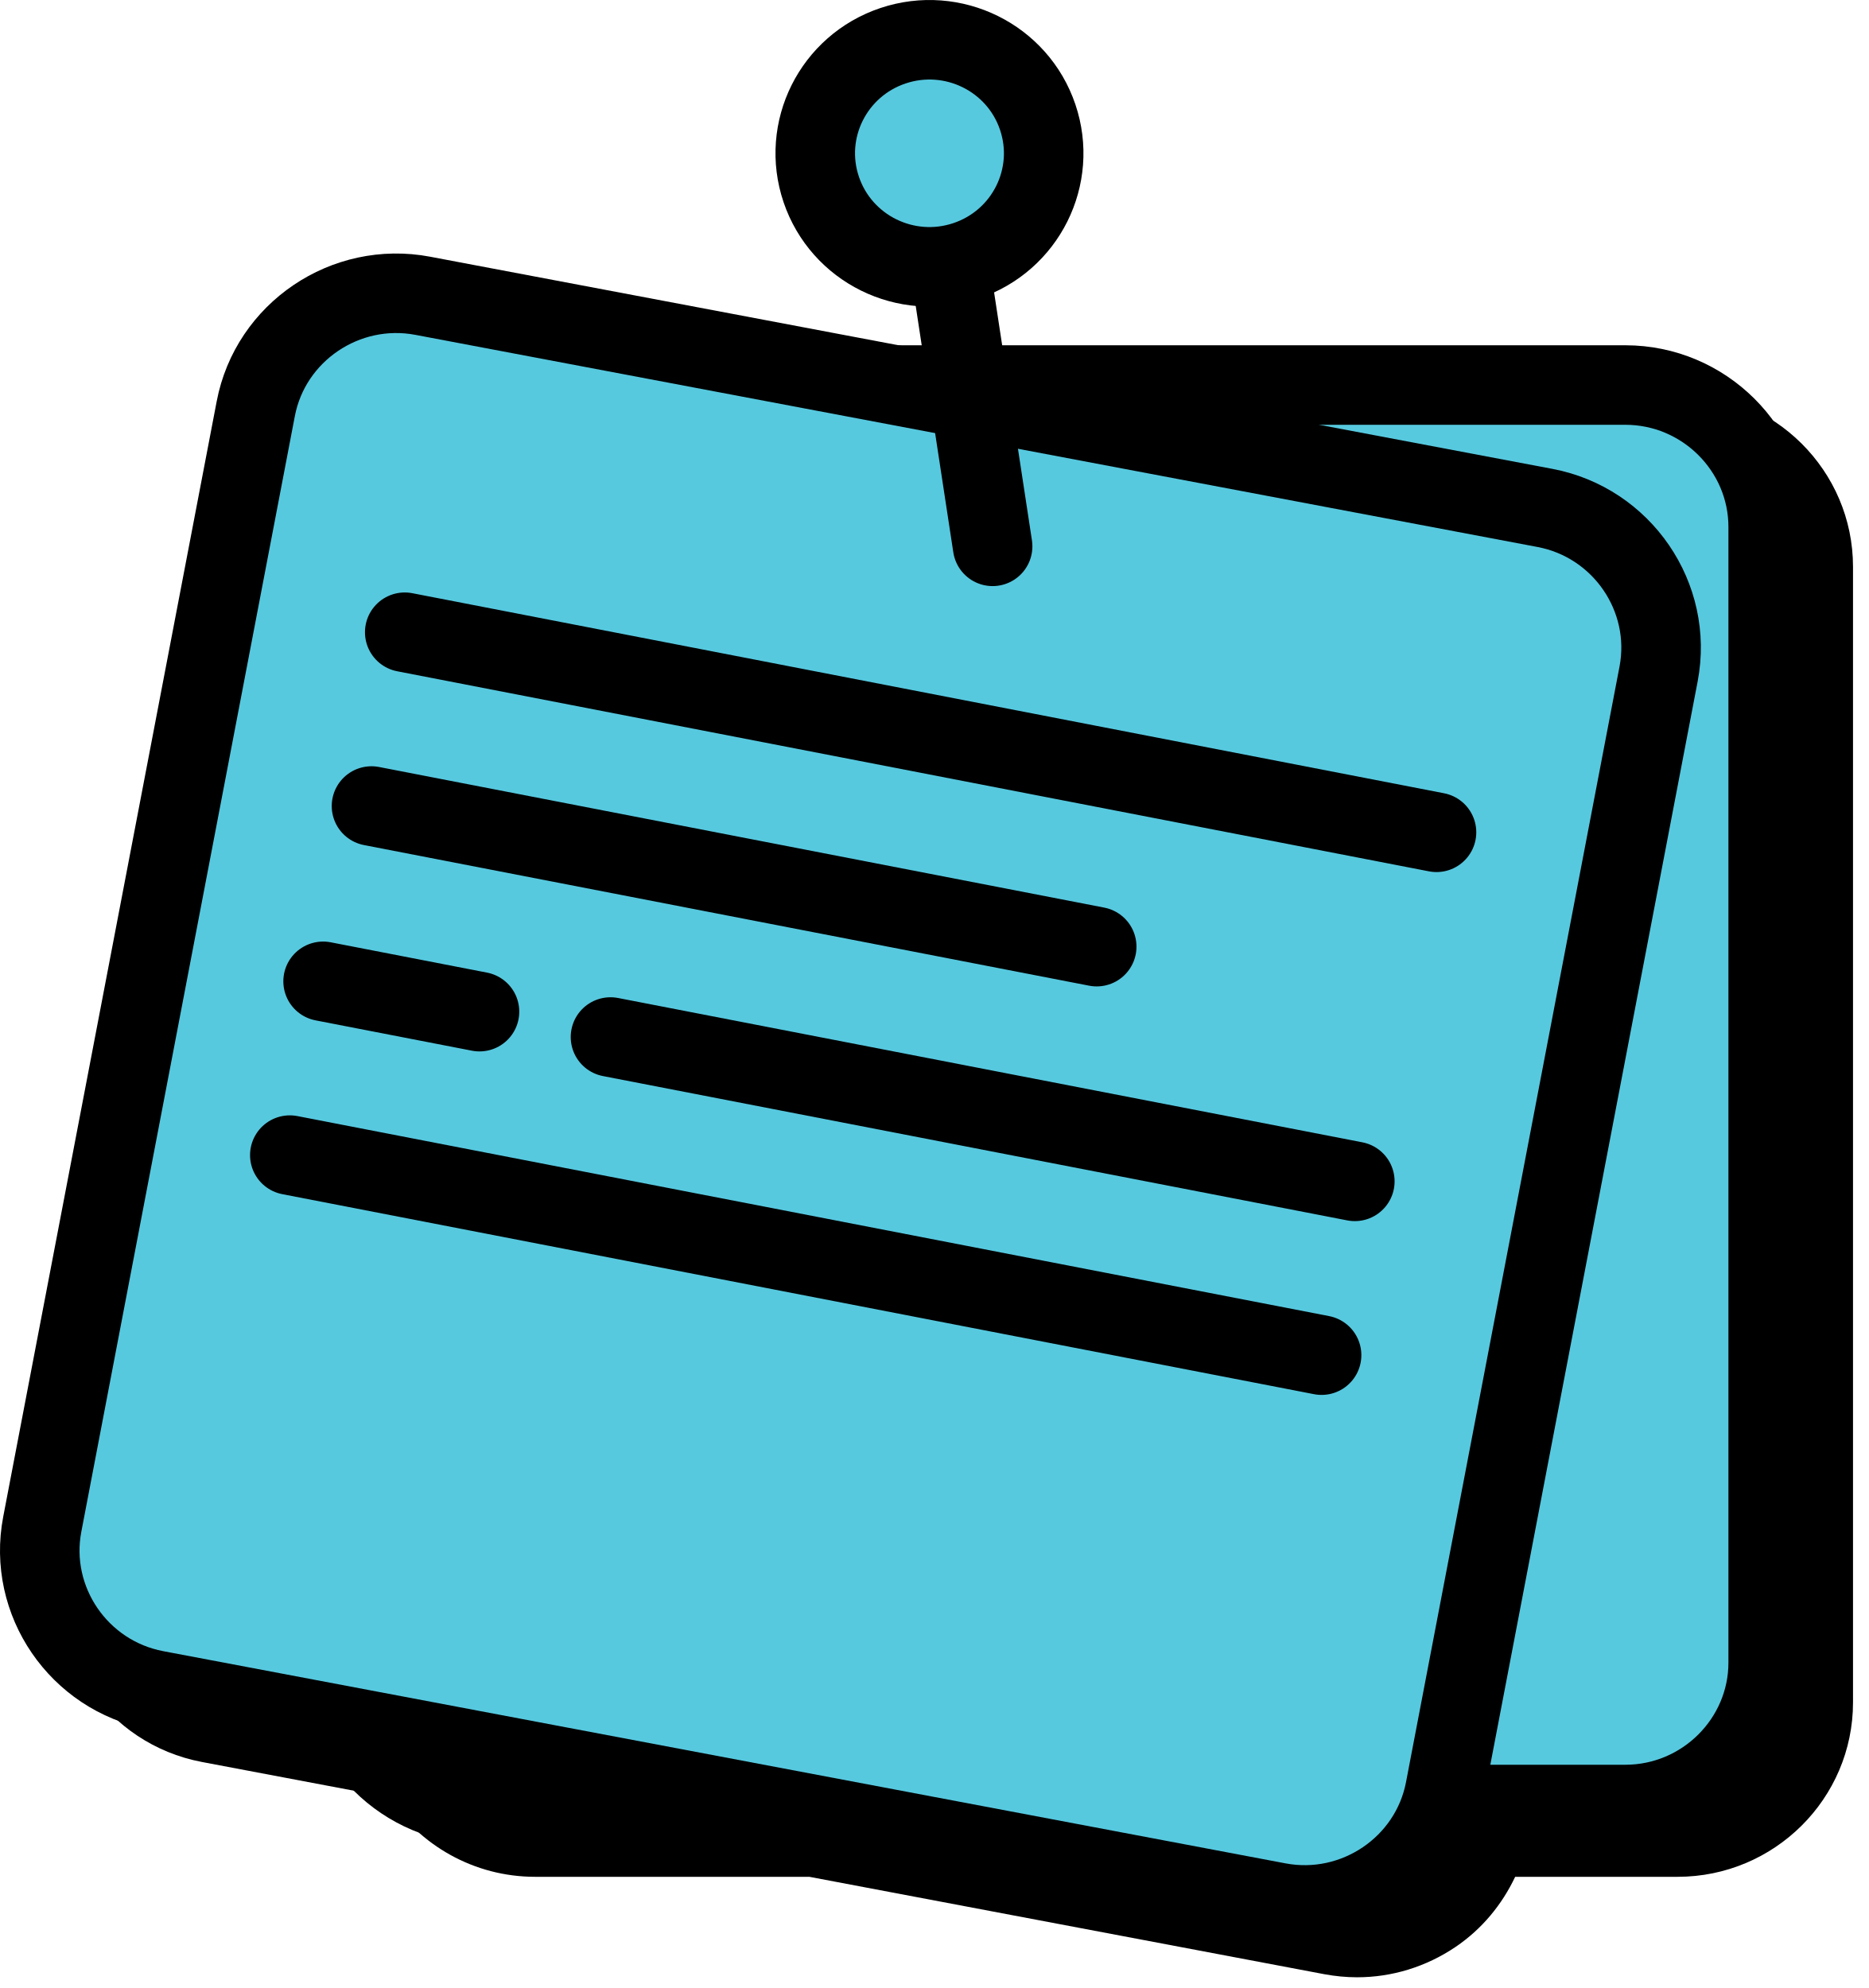
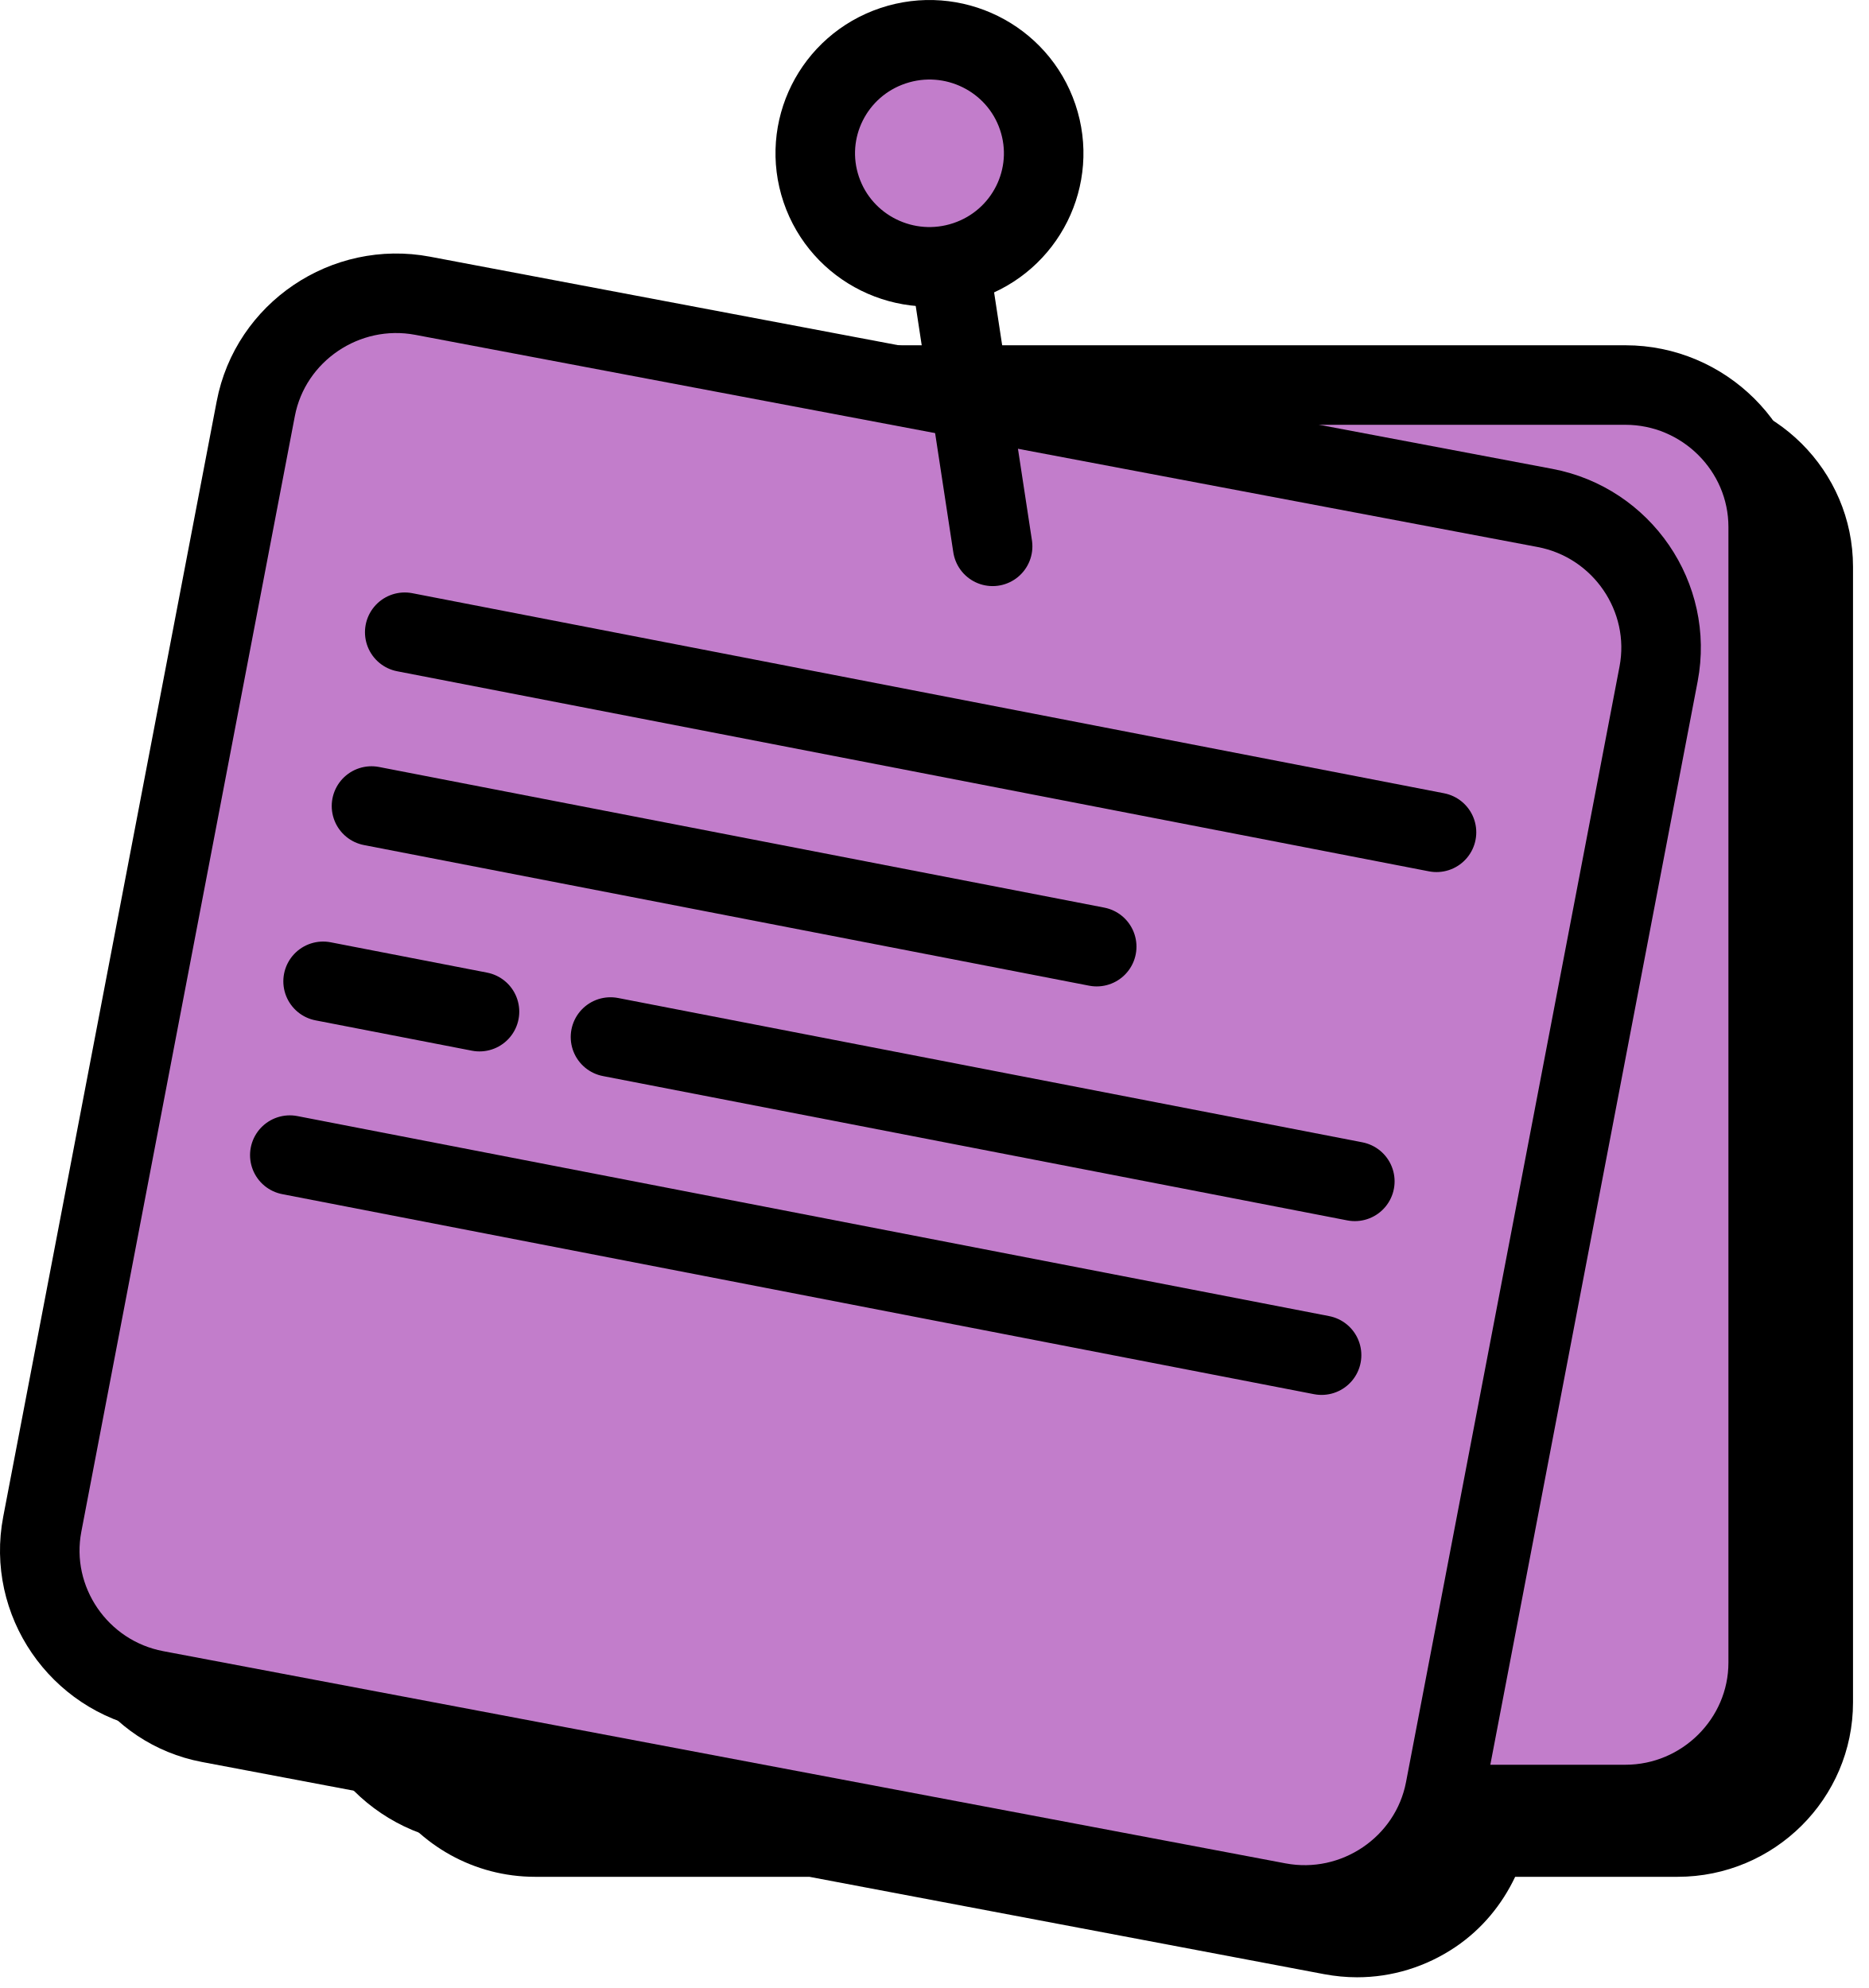
<svg xmlns="http://www.w3.org/2000/svg" width="47px" height="50px" viewBox="0 0 47 50" version="1.1">
  <defs />
  <g id="Menu,-cadastro-e-perfil" stroke="none" stroke-width="1" fill="none" fill-rule="evenodd">
-     <g id="TMJ-mobile-menu-Copy-25" transform="translate(-116, -282)">
+     <g id="Editor-Ramona-mobile2" transform="translate(-116, -282)">
      <g id="icone_feitopormim" transform="translate(117, 283)">
        <g id="Group-3" transform="translate(0, 6.263425)" fill="#000000">
          <path d="M41.186,2.605 L22.891,2.605 L11.096,0.375 C9.94,0.157 8.768,0.4 7.791,1.06 C6.815,1.722 6.156,2.717 5.937,3.865 L0.569,31.922 C0.114,34.299 1.689,36.599 4.078,37.052 L8.764,37.938 C9.552,39.14 10.91,39.94 12.458,39.94 L19.353,39.94 L32.3,42.389 C32.576,42.44 32.852,42.467 33.127,42.467 C34.004,42.467 34.861,42.205 35.604,41.703 C36.268,41.253 36.77,40.641 37.102,39.94 L41.186,39.94 C43.619,39.94 45.598,37.973 45.598,35.554 L45.598,6.993 C45.598,4.574 43.619,2.605 41.186,2.605" id="Fill-1" />
        </g>
-         <path d="M39.874,44.385 L11.146,44.385 C9.171,44.385 7.555,42.779 7.555,40.815 L7.555,12.254 C7.555,10.29 9.171,8.684 11.146,8.684 L39.874,8.684 C41.848,8.684 43.465,10.29 43.465,12.254 L43.465,40.815 C43.465,42.779 41.848,44.385 39.874,44.385" id="Fill-4" fill="#56C9DF" />
+         <path d="M39.874,44.385 L11.146,44.385 C9.171,44.385 7.555,42.779 7.555,40.815 L7.555,12.254 C7.555,10.29 9.171,8.684 11.146,8.684 L39.874,8.684 C41.848,8.684 43.465,10.29 43.465,12.254 L43.465,40.815 C43.465,42.779 41.848,44.385 39.874,44.385" id="Fill-4" fill="#C27DCB" />
        <path d="M39.874,44.385 L11.146,44.385 C9.171,44.385 7.555,42.779 7.555,40.815 L7.555,12.254 C7.555,10.29 9.171,8.684 11.146,8.684 L39.874,8.684 C41.848,8.684 43.465,10.29 43.465,12.254 L43.465,40.815 C43.465,42.779 41.848,44.385 39.874,44.385 L39.874,44.385 Z" id="Stroke-6" stroke="#000000" stroke-width="2" stroke-linecap="round" stroke-linejoin="round" />
-         <path d="M31.141,46.848 L2.92,41.511 C0.979,41.144 -0.306,39.265 0.063,37.336 L5.432,9.279 C5.8,7.35 7.69,6.072 9.63,6.439 L37.852,11.775 C39.792,12.142 41.077,14.021 40.709,15.95 L35.34,44.008 C34.971,45.937 33.082,47.215 31.141,46.848" id="Fill-8" fill="#56C9DF" />
+         <path d="M31.141,46.848 L2.92,41.511 C0.979,41.144 -0.306,39.265 0.063,37.336 L5.432,9.279 C5.8,7.35 7.69,6.072 9.63,6.439 L37.852,11.775 C39.792,12.142 41.077,14.021 40.709,15.95 L35.34,44.008 C34.971,45.937 33.082,47.215 31.141,46.848" id="Fill-8" fill="#C27DCB" />
        <path d="M31.141,46.848 L2.92,41.511 C0.979,41.144 -0.306,39.265 0.063,37.336 L5.432,9.279 C5.8,7.35 7.69,6.072 9.63,6.439 L37.852,11.775 C39.792,12.142 41.077,14.021 40.709,15.95 L35.34,44.008 C34.971,45.937 33.082,47.215 31.141,46.848 L31.141,46.848 Z" id="Stroke-10" stroke="#000000" stroke-width="2" stroke-linecap="round" stroke-linejoin="round" />
        <g id="Group-15" transform="translate(22.17857, 2.996758)" stroke="#000000" stroke-width="2" stroke-linecap="round" stroke-linejoin="round">
          <path d="M1.783,9.744 L0.345,0.318" id="Stroke-14" />
        </g>
-         <path d="M19.652,3.766 C19.146,2.271 19.955,0.653 21.458,0.15 C22.961,-0.353 24.59,0.451 25.095,1.945 C25.601,3.439 24.793,5.059 23.289,5.561 C21.786,6.064 20.158,5.26 19.652,3.766" id="Fill-16" fill="#56C9DF" />
+         <path d="M19.652,3.766 C19.146,2.271 19.955,0.653 21.458,0.15 C22.961,-0.353 24.59,0.451 25.095,1.945 C25.601,3.439 24.793,5.059 23.289,5.561 C21.786,6.064 20.158,5.26 19.652,3.766" id="Fill-16" fill="#C27DCB" />
        <path d="M19.652,3.766 C19.146,2.271 19.955,0.653 21.458,0.15 C22.961,-0.353 24.59,0.451 25.095,1.945 C25.601,3.439 24.793,5.059 23.289,5.561 C21.786,6.064 20.158,5.26 19.652,3.766 L19.652,3.766 Z" id="Stroke-18" stroke="#000000" stroke-width="2" stroke-linecap="round" stroke-linejoin="round" />
        <g id="Group-43" transform="translate(5.75, 14.43009)" stroke="#000000" stroke-width="2" stroke-linecap="round" stroke-linejoin="round">
          <path d="M3.428,0.471 L29.374,5.503" id="Stroke-22" />
          <path d="M2.592,4.842 L20.829,8.379" id="Stroke-30" />
          <path d="M8.602,10.652 L27.32,14.282" id="Stroke-34" />
          <path d="M1.375,9.251 L5.308,10.014" id="Stroke-38" />
          <path d="M0.538,13.622 L26.484,18.653" id="Stroke-42" />
        </g>
      </g>
    </g>
  </g>
</svg>
